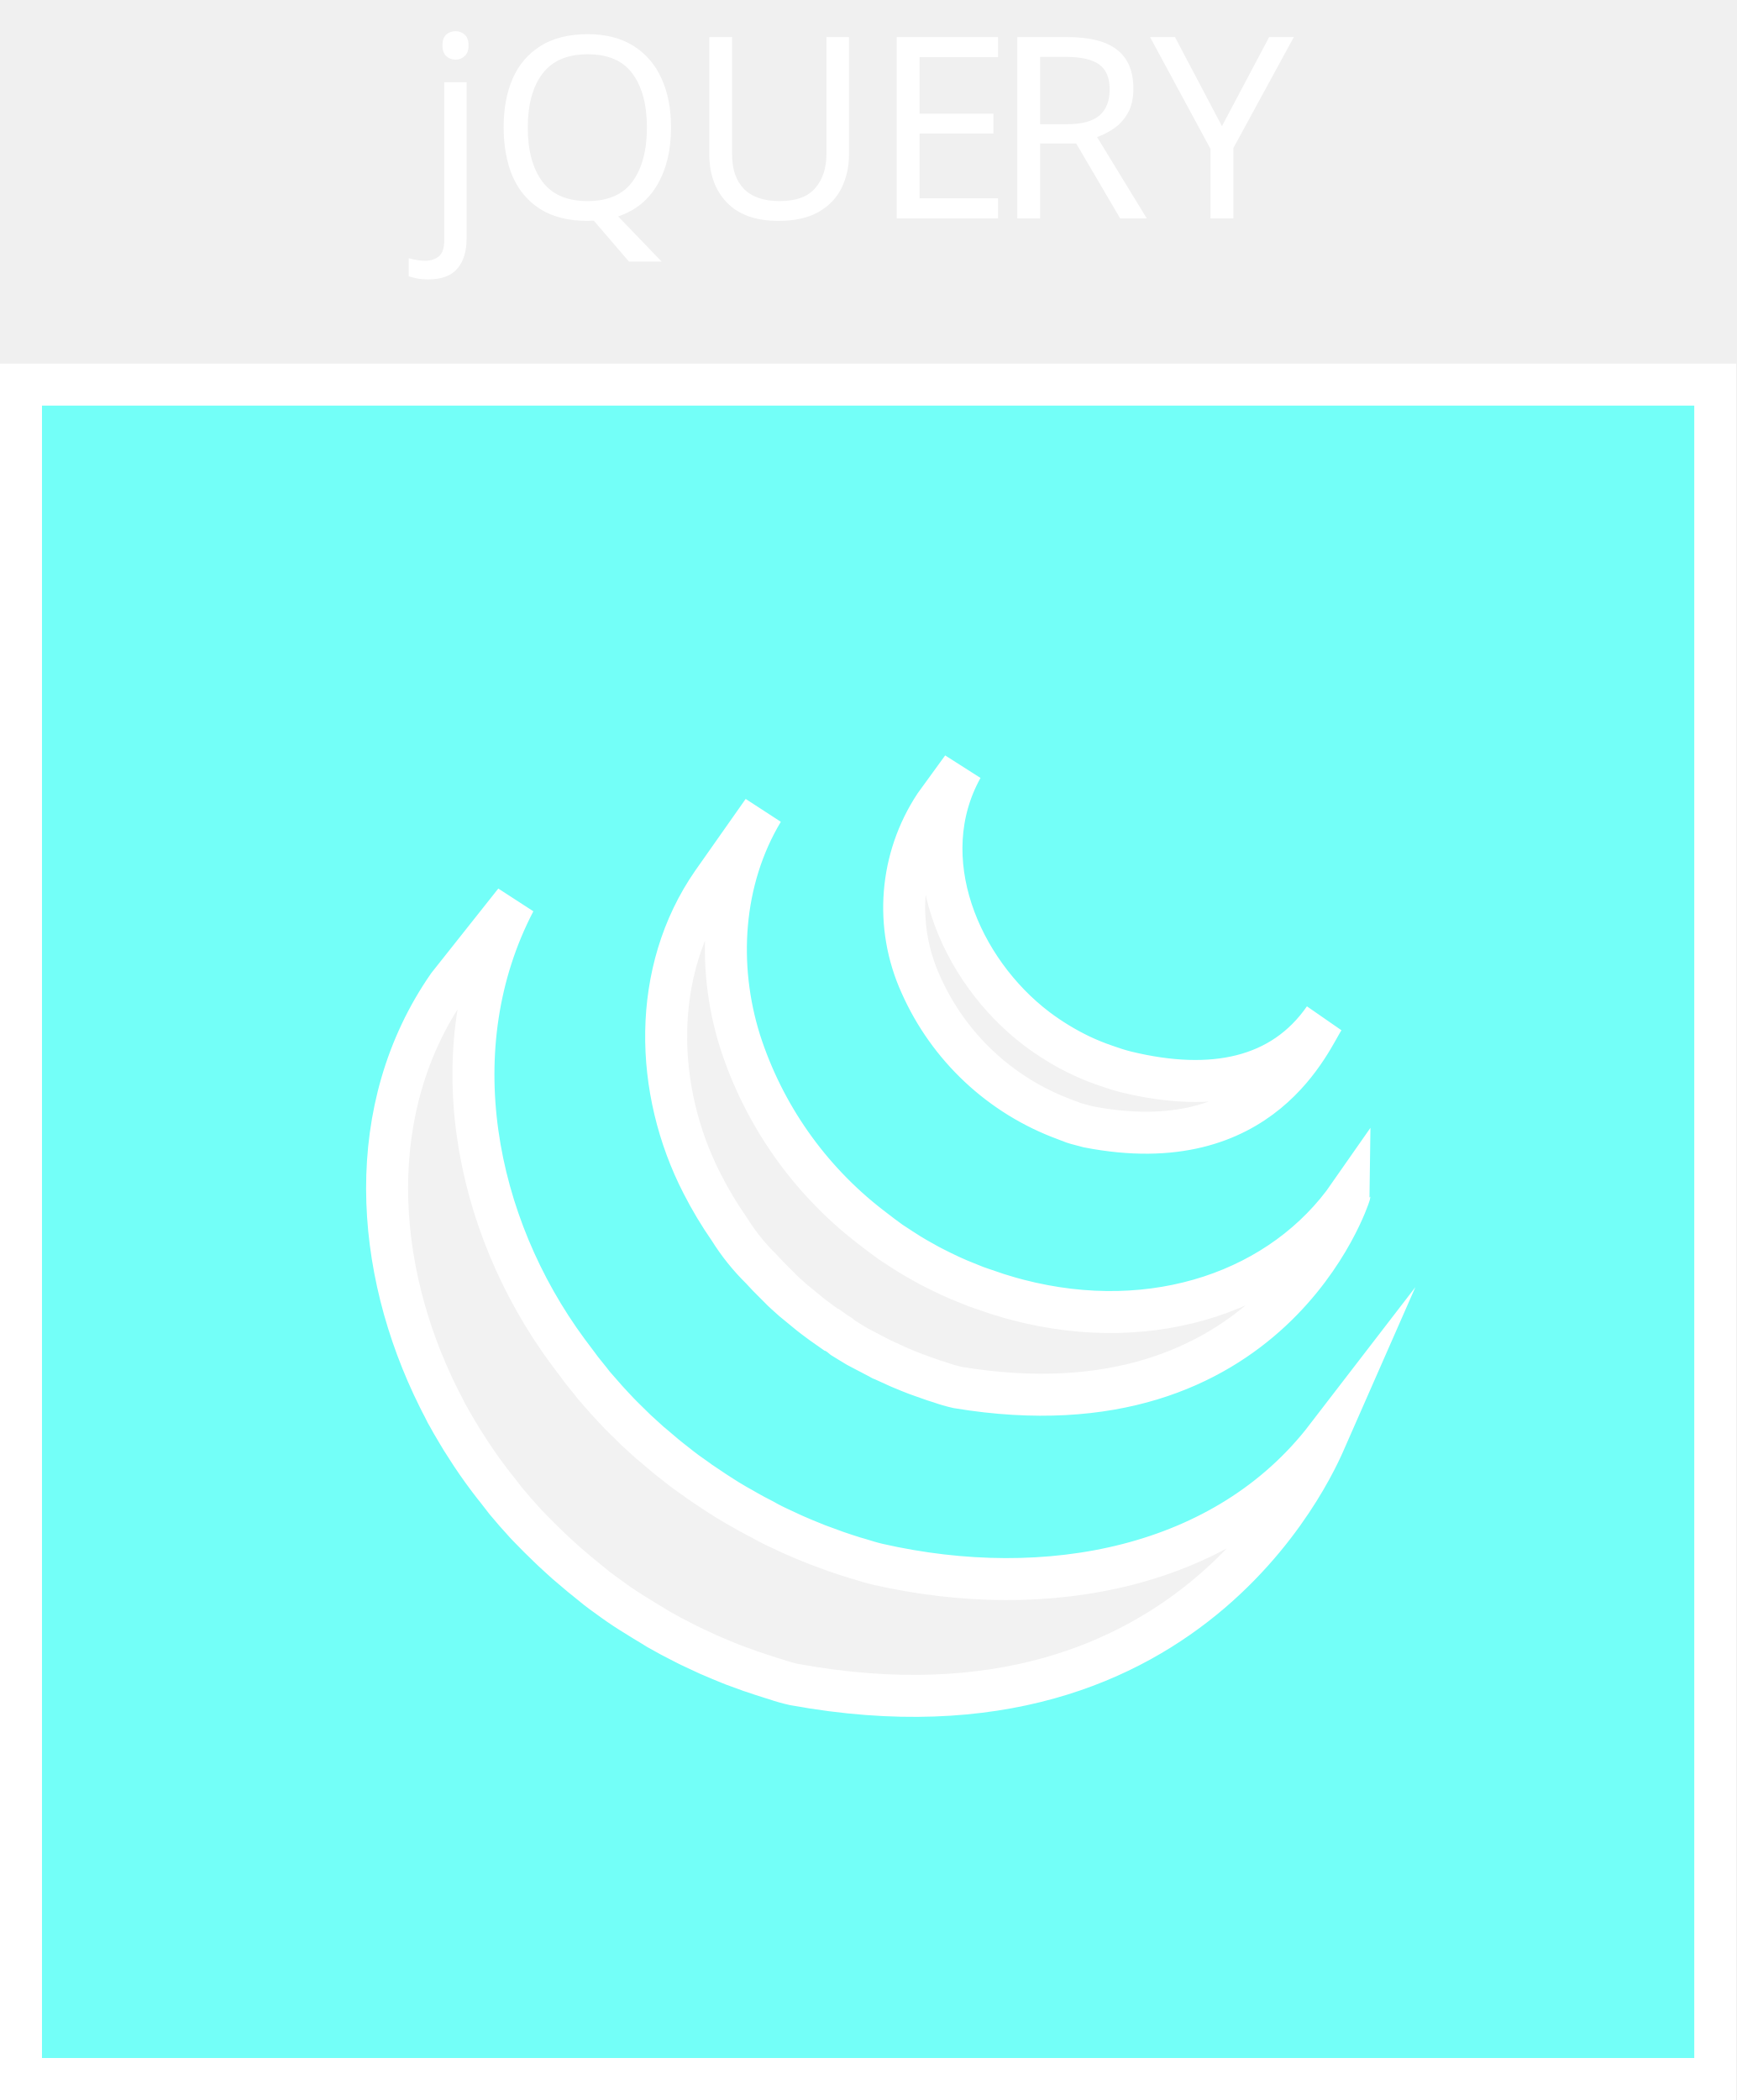
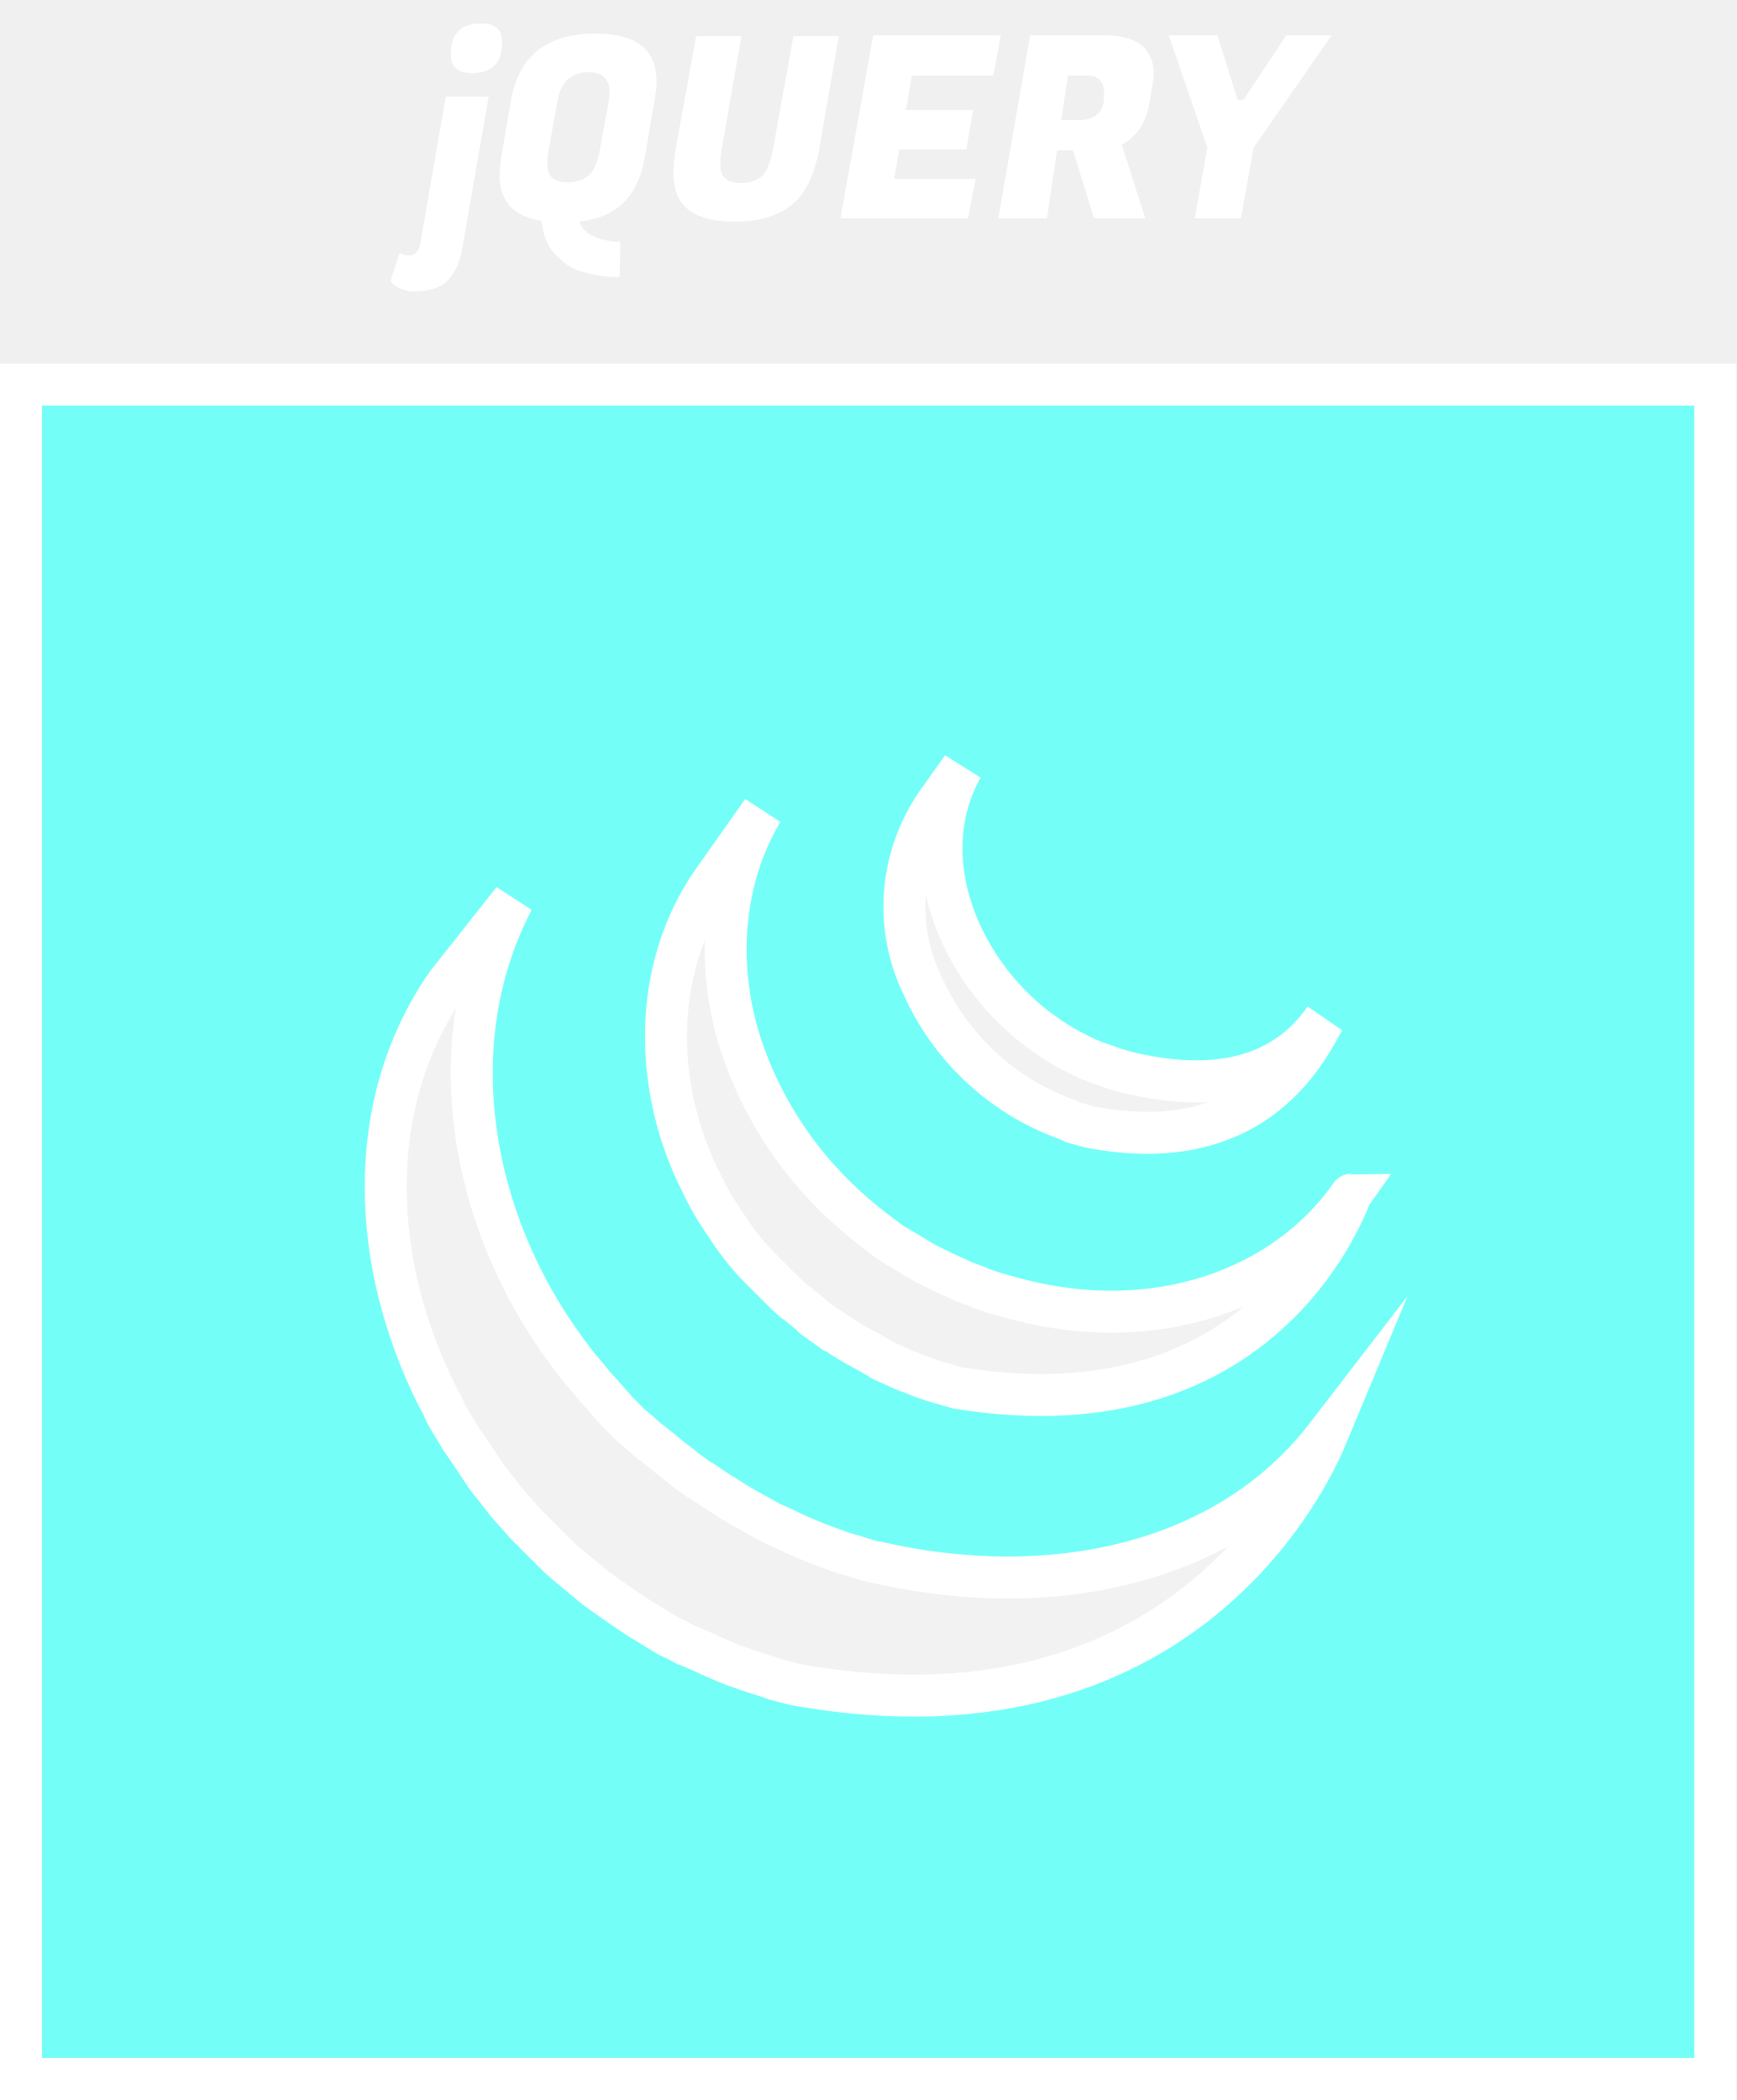
- <svg xmlns="http://www.w3.org/2000/svg" viewBox="0 0 206.8 250.11">
-   <g id="Layer_2" data-name="Layer 2">
+ <svg xmlns="http://www.w3.org/2000/svg" version="1.1" id="Layer_1" x="0px" y="0px" viewBox="0 0 206.8 250.1" style="enable-background:new 0 0 206.8 250.1;" xml:space="preserve">
+   <style type="text/css">
+ 	.st0{fill:#F2F2F2;}
+ 	.st1{fill:#73FFF8;stroke:#FFFFFF;stroke-width:5;stroke-miterlimit:10;}
+ 	.st2{enable-background:new    ;}
+ 	.st3{fill:#FFFFFF;}
+ </style>
+   <g id="Layer_2_1_">
    <g id="Logos">
-       <rect x="41.03" y="64.61" width="133.29" height="146.74" style="fill:#f2f2f2" />
-       <path d="M2.5,45.81v201.8H204.3V45.81ZM111.36,95.9l3.24-4.46c-6,10.81-.28,24.13,8.89,31.09a31,31,0,0,0,5.17,3.15,28.15,28.15,0,0,0,3,1.22c.78.28,1.67.57,2.48.77,10.25,2.49,18.61.77,23.58-6.39-1.51,2.18-7.19,17-28.12,12.92l-1.35-.36-.42-.13-.94-.36a30.17,30.17,0,0,1-17.23-16.13A22.14,22.14,0,0,1,111.36,95.9ZM94.6,200.63a19.72,19.72,0,0,1-2.26-.64l-.53-.16c-.74-.23-1.46-.47-2.19-.72l-.25-.08-2-.73-.5-.2c-.7-.28-1.39-.57-2.08-.87l-.38-.16-1.78-.83-.47-.22-.26-.13-1.13-.58-.87-.45L78.35,194l-.58-.36c-.7-.42-1.4-.84-2.09-1.28L75.1,192c-.46-.29-.9-.58-1.35-.89l-.64-.45-1.38-1-.66-.5-1.23-1-.61-.49-1.78-1.51c-.55-.48-1.09-1-1.62-1.48l-.48-.46-1.19-1.16-.47-.48c-.51-.52-1-1-1.49-1.57l-.08-.09c-.5-.55-1-1.1-1.46-1.67l-.41-.48-1-1.29-.43-.54c-.39-.5-.77-1-1.14-1.51l-.24-.33c-.43-.59-.84-1.19-1.24-1.79l-.37-.57-.86-1.34-.42-.7-.75-1.27c-.13-.24-.27-.47-.4-.72l-.23-.4-.35-.7c-.19-.37-.39-.73-.57-1.11-7.76-15.54-9-34.53,1.13-49.12l7.93-10c-9,17.28-4.92,38.36,6.33,53.6l1.24,1.65.36.49,1.07,1.33.36.47c.49.57,1,1.14,1.49,1.7l.07.08c.45.52.94,1,1.44,1.55l.46.47,1.2,1.18.46.45,1.67,1.52.18.14,1.58,1.34.57.46,1.27,1,.63.48,1.41,1a5,5,0,0,0,.48.34l1.49,1,.57.37q1,.66,2.1,1.29l.54.3c.54.31,1.07.62,1.62.91l.89.46q.68.39,1.35.72l.5.24,1.74.81.41.18c.68.3,1.37.59,2.06.86l.54.22,1.91.7.3.11c.71.25,1.44.48,2.16.71l.56.16c.74.23,1.48.46,2.25.64,20.17,4.58,41.43.46,53.41-15.12C157.54,172.19,143,209.45,94.6,200.63Zm19.47-35.38a17.76,17.76,0,0,1-2.14-.62l-.67-.21-1.48-.52-.69-.25c-.54-.21-1.08-.42-1.61-.65l-.43-.18c-.66-.29-1.32-.59-2-.91,0,0-.09,0-.14-.07l-.94-.49c-.12-.08-.32-.16-.48-.25l-1.35-.71-.22-.13c-.51-.3-1-.61-1.52-.93L100,159c-.32-.2-.64-.4-.94-.62l-.06,0c-.7-.48-1.39-1-2.06-1.5l-.45-.35c-.67-.57-1.33-1.07-2-1.64l-.07-.06c-.57-.51-1.14-1-1.68-1.57l-.43-.43c-.57-.56-1.12-1.12-1.65-1.71a25.69,25.69,0,0,1-3.78-4.71A46.66,46.66,0,0,1,83.64,141c-5.73-11.14-6.12-25.31,1.22-35.88l6-8.53C85.93,104.81,85.32,115,88.14,124a45.53,45.53,0,0,0,15.48,22.07l.47.36q1,.78,2,1.5l1,.65c.15.1.3.21.46.3.5.33,1,.64,1.52.94l.3.17c.41.24.83.47,1.25.7l.58.3,1,.5c.65.32,1.31.63,2,.92l.44.18,1.61.65.72.25,1.5.51c.22.08.43.15.65.21.71.23,1.43.43,2.15.62,16.29,4.23,31.56-1.17,39.46-12.53C160.73,142.32,151.45,171.44,114.07,165.25Z" style="fill:#73fff8;stroke:#fff;stroke-miterlimit:10;stroke-width:5px" />
-       <text transform="translate(50.34 26.01)" style="font-size:30.243px;fill:#fff;font-family:FugazOne-Regular, Fugaz One">jQUE<tspan x="67.89" y="0" style="letter-spacing:-0.036em">R</tspan>
-         <tspan x="86.64" y="0">Y</tspan>
-       </text>
+       <rect x="41" y="64.6" class="st0" width="133.3" height="146.7" />
+       <path class="st1" d="M2.5,45.8v201.8h201.8V45.8H2.5z M111.4,95.9l3.2-4.5c-6,10.8-0.3,24.1,8.9,31.1c1.6,1.2,3.3,2.3,5.2,3.2    c1,0.5,2,0.9,3,1.2c0.8,0.3,1.7,0.6,2.5,0.8c10.3,2.5,18.6,0.8,23.6-6.4c-1.5,2.2-7.2,17-28.1,12.9l-1.4-0.4l-0.4-0.1l-0.9-0.4    c-7.7-2.8-13.9-8.6-17.2-16.1C106.5,110.3,107.2,102.2,111.4,95.9z M94.6,200.6c-0.8-0.2-1.5-0.4-2.3-0.6l-0.5-0.2    c-0.7-0.2-1.5-0.5-2.2-0.7l-0.3-0.1l-2-0.7l-0.5-0.2c-0.7-0.3-1.4-0.6-2.1-0.9l-0.4-0.2l-1.8-0.8l-0.5-0.2l-0.3-0.1l-1.1-0.6    l-0.9-0.4l-1.5-0.9l-0.6-0.4c-0.7-0.4-1.4-0.8-2.1-1.3l-0.6-0.4c-0.5-0.3-0.9-0.6-1.3-0.9l-0.6-0.4l-1.4-1l-0.7-0.5l-1.2-1    l-0.6-0.5l-1.8-1.5c-0.6-0.5-1.1-1-1.6-1.5l-0.5-0.5l-1.2-1.2l-0.5-0.5c-0.5-0.5-1-1-1.5-1.6l-0.1-0.1c-0.5-0.6-1-1.1-1.5-1.7    l-0.4-0.5l-1-1.3l-0.4-0.5c-0.4-0.5-0.8-1-1.1-1.5l-0.2-0.3c-0.4-0.6-0.8-1.2-1.2-1.8l-0.4-0.6l-0.9-1.3l-0.4-0.7l-0.8-1.3    c-0.1-0.2-0.3-0.5-0.4-0.7l-0.2-0.4l-0.3-0.7c-0.2-0.4-0.4-0.7-0.6-1.1c-7.8-15.5-9-34.5,1.1-49.1l7.9-10    c-9,17.3-4.9,38.4,6.3,53.6l1.2,1.6l0.4,0.5l1.1,1.3l0.4,0.5c0.5,0.6,1,1.1,1.5,1.7l0.1,0.1c0.4,0.5,0.9,1,1.4,1.6l0.5,0.5    l1.2,1.2l0.5,0.4l1.7,1.5l0.2,0.1l1.6,1.3l0.6,0.5l1.3,1l0.6,0.5l1.4,1c0.2,0.1,0.3,0.2,0.5,0.3l1.5,1l0.6,0.4    c0.7,0.4,1.4,0.9,2.1,1.3l0.5,0.3c0.5,0.3,1.1,0.6,1.6,0.9l0.9,0.5c0.5,0.3,0.9,0.5,1.3,0.7l0.5,0.2l1.7,0.8l0.4,0.2    c0.7,0.3,1.4,0.6,2.1,0.9l0.5,0.2l1.9,0.7l0.3,0.1c0.7,0.3,1.4,0.5,2.2,0.7l0.6,0.2c0.7,0.2,1.5,0.5,2.3,0.6    c20.2,4.6,41.4,0.5,53.4-15.1C157.5,172.2,143,209.4,94.6,200.6z M114.1,165.3c-0.7-0.2-1.4-0.4-2.1-0.6l-0.7-0.2l-1.5-0.5    l-0.7-0.3c-0.5-0.2-1.1-0.4-1.6-0.6l-0.4-0.2c-0.7-0.3-1.3-0.6-2-0.9c0,0-0.1,0-0.1-0.1l-0.9-0.5c-0.1-0.1-0.3-0.2-0.5-0.3    l-1.3-0.7l-0.2-0.1c-0.5-0.3-1-0.6-1.5-0.9L100,159c-0.3-0.2-0.6-0.4-0.9-0.6H99c-0.7-0.5-1.4-1-2.1-1.5l-0.4-0.4    c-0.7-0.6-1.3-1.1-2-1.6l-0.1-0.1c-0.6-0.5-1.1-1-1.7-1.6l-0.4-0.4c-0.6-0.6-1.1-1.1-1.7-1.7c-1.4-1.4-2.7-3-3.8-4.7    c-1.2-1.7-2.3-3.5-3.2-5.4c-5.7-11.1-6.1-25.3,1.2-35.9l6-8.5c-4.9,8.2-5.5,18.4-2.7,27.4c2.8,8.8,8.2,16.4,15.5,22.1l0.5,0.4    c0.7,0.5,1.3,1,2,1.5l1,0.6c0.2,0.1,0.3,0.2,0.5,0.3c0.5,0.3,1,0.6,1.5,0.9l0.3,0.2c0.4,0.2,0.8,0.5,1.3,0.7l0.6,0.3l1,0.5    c0.7,0.3,1.3,0.6,2,0.9l0.4,0.2l1.6,0.6l0.7,0.3l1.5,0.5c0.2,0.1,0.4,0.1,0.7,0.2c0.7,0.2,1.4,0.4,2.2,0.6    c16.3,4.2,31.6-1.2,39.5-12.5C160.7,142.3,151.4,171.4,114.1,165.3z" />
+       <g class="st2">
+         <path class="st3" d="M49.3,34.7c-0.5,0-1.1-0.1-1.5-0.3c-0.5-0.2-0.8-0.4-1-0.6l-0.3-0.3l1.1-3.4c0.2,0.2,0.6,0.3,1.1,0.3     c0.7,0,1.1-0.4,1.3-1.1l3.1-17.8h5.1L55,29.9c-0.3,1.5-0.8,2.6-1.7,3.5C52.5,34.3,51.1,34.7,49.3,34.7z M53.7,6.5     c0-1.3,0.3-2.2,0.9-2.8c0.6-0.6,1.5-0.9,2.7-0.9c1.7,0,2.5,0.7,2.5,2.2c0,1.3-0.3,2.2-0.9,2.8c-0.6,0.6-1.5,0.9-2.7,0.9     C54.5,8.7,53.7,8,53.7,6.5z" />
+         <path class="st3" d="M70.9,4c4.9,0,7.3,1.9,7.3,5.7c0,0.6-0.1,1.3-0.2,2l-1.2,7c-0.4,2.3-1.2,4.1-2.5,5.4c-1.3,1.3-3,2-5.3,2.3     c0.2,0.7,0.8,1.3,1.6,1.7c0.9,0.4,2,0.7,3.3,0.7L73.8,33c-1.5,0-2.9-0.2-4-0.5c-1.2-0.3-2.1-0.8-2.7-1.3     c-0.6-0.5-1.2-1.1-1.6-1.7c-0.6-1-0.9-2.1-1-3.2c-3.3-0.5-5-2.3-5-5.5c0-0.7,0.1-1.4,0.2-2.1l1.2-7C61.9,6.6,65.2,4,70.9,4z      M67.7,21.7c1,0,1.8-0.3,2.4-0.8s1-1.4,1.3-2.8l1.1-6.1c0.1-0.4,0.1-0.7,0.1-1c0-1.6-0.8-2.4-2.5-2.4c-2.1,0-3.3,1.2-3.7,3.4     l-1.1,6.1c-0.1,0.5-0.1,1-0.1,1.5C65.2,21.1,66,21.7,67.7,21.7z" />
+         <path class="st3" d="M94.3,24.4c-1.6,1.3-3.9,2-6.8,2c-2.9,0-5-0.7-6.1-2c-0.8-0.9-1.2-2.2-1.2-3.8c0-0.7,0.1-1.5,0.2-2.4     l2.5-13.9h5.4l-2.4,13.8c-0.1,0.5-0.1,1-0.1,1.6c0,1.4,0.8,2.1,2.5,2.1c1,0,1.8-0.3,2.4-0.8c0.6-0.5,1-1.5,1.3-2.9l2.5-13.8h5.4     l-2.4,13.9C96.9,21,95.9,23.1,94.3,24.4z" />
+         <path class="st3" d="M115.3,26h-15.2L104,4.2h15.2L118.3,9h-9.7l-0.7,4.1h8l-0.8,4.7h-8l-0.6,3.5h9.7L115.3,26z" />
+       </g>
+       <g class="st2">
+         <path class="st3" d="M131.4,4.2c2.3,0,3.9,0.5,4.9,1.5c0.7,0.8,1.1,1.7,1.1,2.9c0,0.4,0,0.8-0.1,1.3l-0.4,2.4     c-0.2,1.3-0.7,2.4-1.3,3.2c-0.6,0.8-1.3,1.4-2,1.7l2.8,8.8h-6.1l-2.5-8.1h-1.9l-1.2,8.1h-5.8l3.8-21.8H131.4z M129.5,9h-2.3     l-0.8,5.3h2.1c1.1,0,1.8-0.3,2.3-0.8c0.5-0.5,0.7-1.2,0.7-2C131.6,9.8,130.9,9,129.5,9z" />
+       </g>
+       <g class="st2">
+         <path class="st3" d="M148.1,11.9l5.1-7.7h5.4l-9.3,13.4l-1.5,8.4h-5.5l1.5-8.4l-4.6-13.4h5.8l2.4,7.7H148.1z" />
+       </g>
    </g>
  </g>
</svg>
